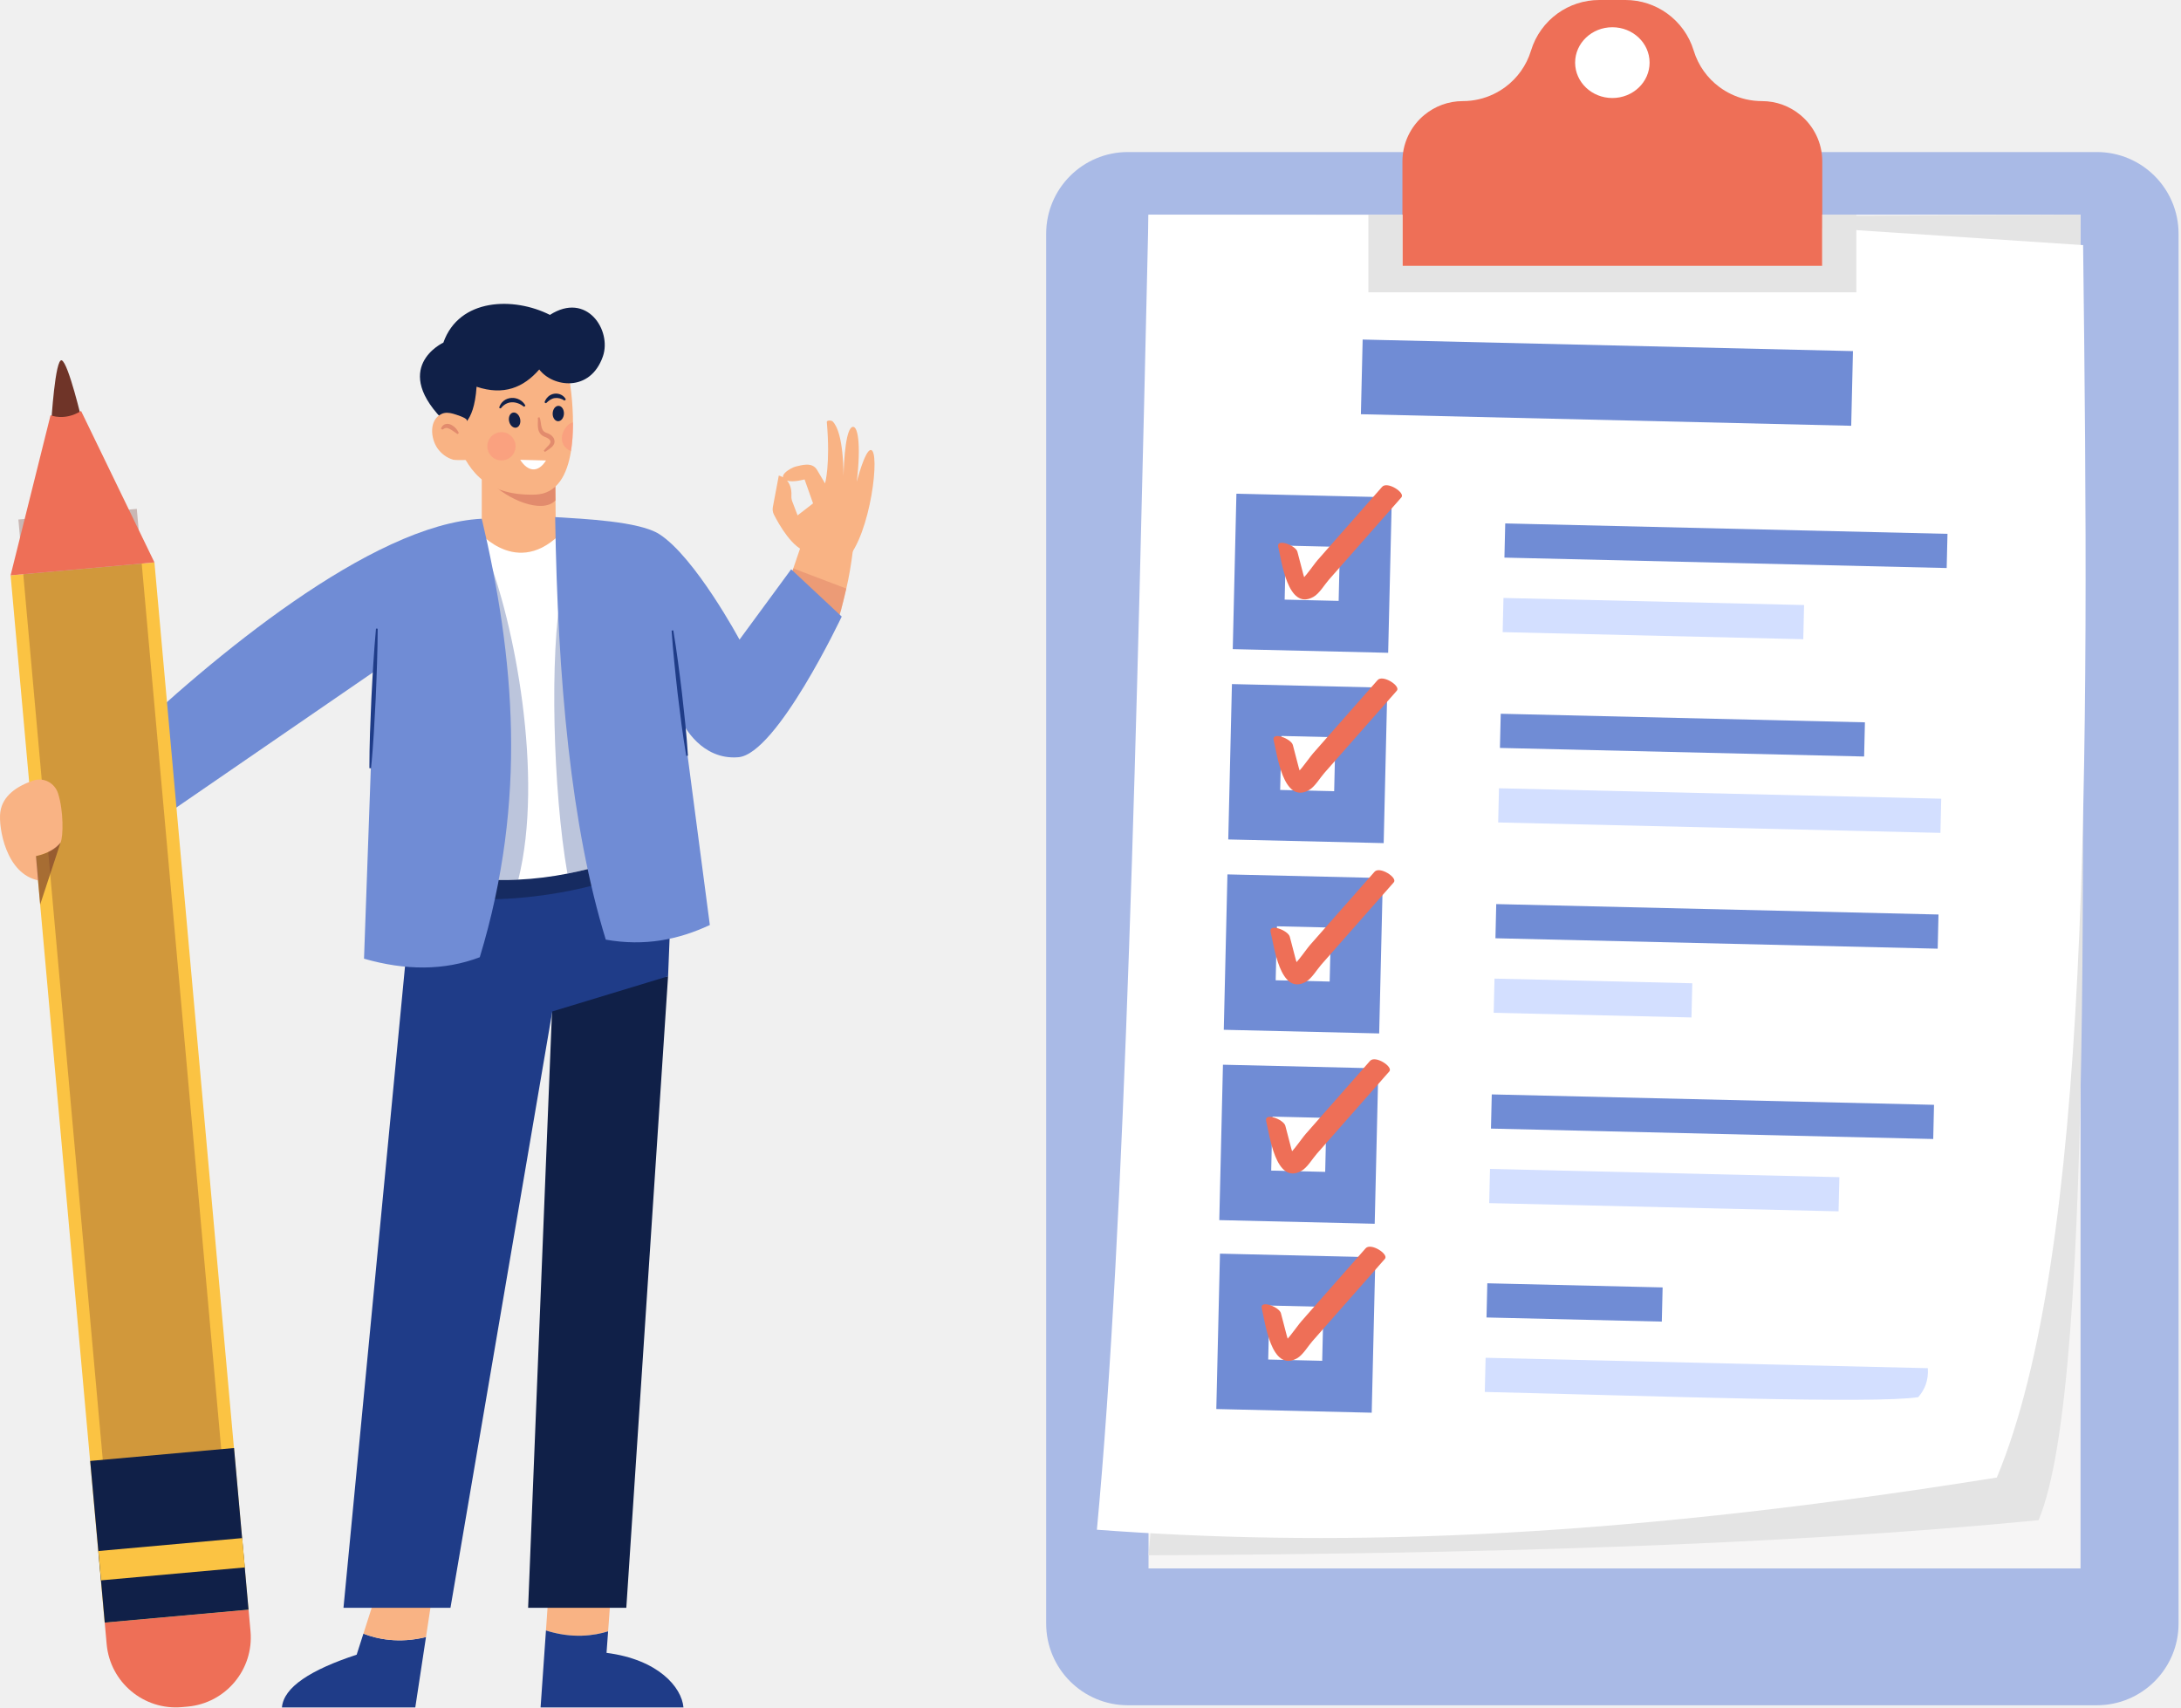
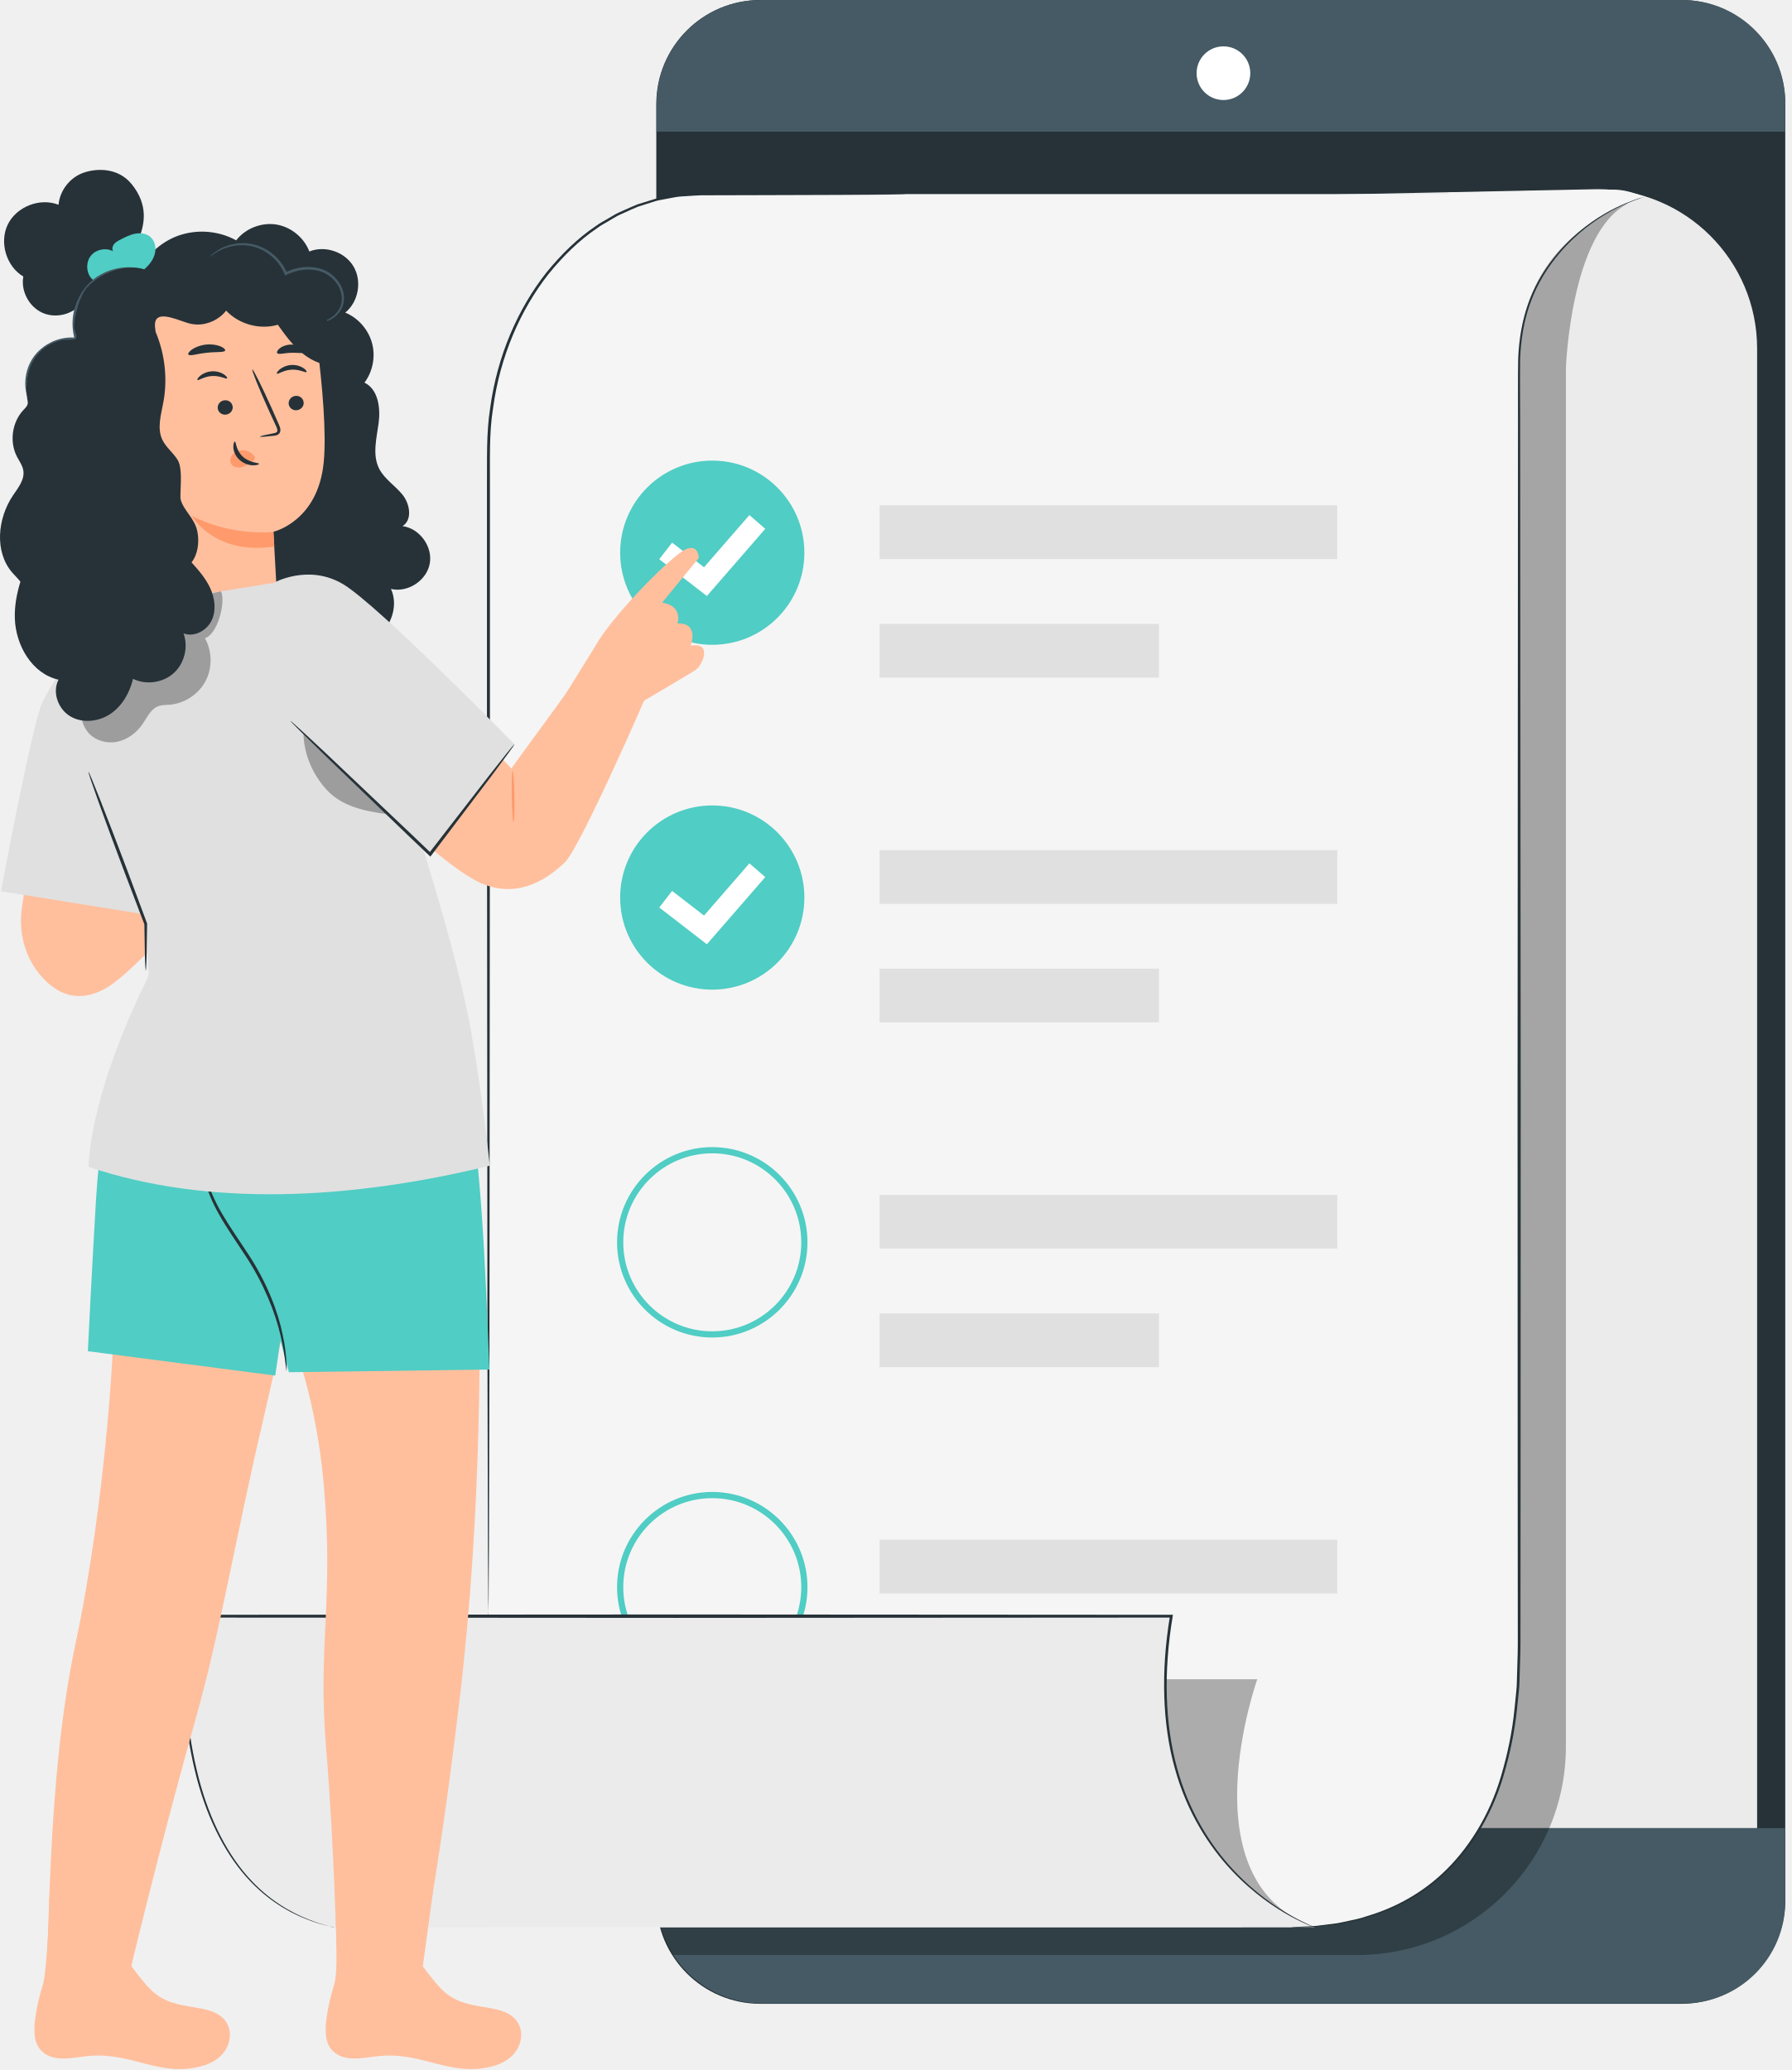
- <svg xmlns="http://www.w3.org/2000/svg" width="258" height="202" viewBox="0 0 258 202" fill="none">
-   <path d="M248.048 17.988H133.418C128.082 17.988 123.756 22.314 123.756 27.651V192.079C123.756 197.415 128.082 201.741 133.418 201.741H248.048C253.385 201.741 257.711 197.415 257.711 192.079V27.651C257.711 22.314 253.385 17.988 248.048 17.988Z" fill="#A9BAE6" />
-   <path d="M246.117 25.394H135.863V185.552H246.117V25.394Z" fill="#F6F5F5" />
-   <path d="M246.116 25.395C246.15 87.849 248.166 163.17 241.151 179.846C210.251 182.857 174.072 183.823 135.86 184.003L150.385 25.878L246.116 25.395Z" fill="#E4E4E4" />
-   <path d="M236.213 174.799C188.052 182.507 155.863 182.913 129.756 180.975C133.139 144.961 134.495 85.133 135.86 25.402L193.896 25.53L246.42 28.998C247.186 90.994 247.269 148.26 236.213 174.799Z" fill="white" />
-   <path d="M219.195 41.538L161.195 40.171L160.986 49.005L218.987 50.372L219.195 41.538Z" fill="#708CD5" />
-   <path d="M230.377 63.157L178.06 61.924L177.965 65.968L230.281 67.201L230.377 63.157Z" fill="#708CD5" />
-   <path d="M213.412 71.579L177.852 70.741L177.757 74.785L213.317 75.623L213.412 71.579Z" fill="#D3DFFF" />
-   <path d="M161.575 61.773L149.189 61.481L148.898 73.867L161.283 74.159L161.575 61.773Z" fill="white" stroke="#708CD5" stroke-width="6" stroke-miterlimit="10" />
-   <path d="M151.21 64.734C151.593 66.198 152.299 72.329 155.369 70.616C156.078 70.221 156.677 69.175 157.207 68.573L160.063 65.329L165.777 58.843C166.264 58.289 164.11 56.9 163.498 57.595C161.805 59.517 160.112 61.44 158.42 63.361C157.573 64.322 156.727 65.283 155.88 66.243C155.293 66.91 153.934 69.061 153.063 69.252C153.538 69.405 154.011 69.557 154.485 69.711C154.821 69.985 154.198 68.038 154.184 67.984C153.947 67.079 153.712 66.176 153.475 65.271C153.28 64.523 150.922 63.625 151.212 64.733L151.21 64.734Z" fill="#EE6F57" />
-   <path d="M220.61 85.456L177.528 84.441L177.433 88.484L220.515 89.499L220.61 85.456Z" fill="#708CD5" />
-   <path d="M229.637 94.49L177.321 93.257L177.226 97.301L229.542 98.534L229.637 94.49Z" fill="#D3DFFF" />
-   <path d="M161.044 84.291L148.659 83.999L148.367 96.384L160.753 96.676L161.044 84.291Z" fill="white" stroke="#708CD5" stroke-width="6" stroke-miterlimit="10" />
-   <path d="M150.672 87.6C151.054 89.064 151.76 95.196 154.831 93.482C155.54 93.087 156.139 92.042 156.668 91.44C157.62 90.358 158.573 89.278 159.525 88.196L165.239 81.71C165.726 81.156 163.572 79.766 162.96 80.461C161.267 82.383 159.574 84.306 157.881 86.227C157.035 87.188 156.189 88.149 155.342 89.11C154.754 89.777 153.396 91.927 152.525 92.118C152.999 92.272 153.473 92.424 153.947 92.577C154.283 92.852 153.66 90.904 153.645 90.851C153.409 89.946 153.174 89.042 152.937 88.137C152.742 87.39 150.384 86.491 150.673 87.599L150.672 87.6Z" fill="#EE6F57" />
-   <path d="M229.313 108.191L176.997 106.958L176.902 111.001L229.218 112.234L229.313 108.191Z" fill="#708CD5" />
-   <path d="M200.188 116.326L176.791 115.775L176.695 119.818L200.092 120.37L200.188 116.326Z" fill="#D3DFFF" />
-   <path d="M160.513 106.807L148.127 106.515L147.836 118.9L160.221 119.192L160.513 106.807Z" fill="white" stroke="#708CD5" stroke-width="6" stroke-miterlimit="10" />
-   <path d="M150.309 110.277C150.692 111.741 151.398 117.872 154.468 116.159C155.177 115.763 155.776 114.718 156.306 114.116C157.257 113.035 158.21 111.954 159.162 110.872C161.067 108.71 162.971 106.548 164.876 104.386C165.363 103.832 163.209 102.442 162.597 103.138C160.904 105.06 159.211 106.982 157.519 108.904C156.672 109.865 155.826 110.826 154.979 111.786C154.392 112.453 153.033 114.604 152.162 114.795C152.637 114.948 153.11 115.1 153.584 115.254C153.92 115.528 153.297 113.581 153.283 113.527C153.046 112.622 152.811 111.719 152.574 110.814C152.379 110.066 150.021 109.168 150.311 110.276L150.309 110.277Z" fill="#EE6F57" />
-   <path d="M228.784 130.707L176.468 129.474L176.373 133.518L228.689 134.751L228.784 130.707Z" fill="#708CD5" />
-   <path d="M217.588 139.265L176.259 138.291L176.164 142.334L217.492 143.308L217.588 139.265Z" fill="#D3DFFF" />
-   <path d="M159.982 129.323L147.597 129.031L147.305 141.417L159.691 141.708L159.982 129.323Z" fill="white" stroke="#708CD5" stroke-width="6" stroke-miterlimit="10" />
-   <path d="M149.783 132.647C150.165 134.111 150.871 140.242 153.942 138.528C154.651 138.133 155.25 137.088 155.779 136.486L158.635 133.242C160.54 131.08 162.445 128.918 164.349 126.756C164.837 126.202 162.683 124.812 162.07 125.508C160.378 127.429 158.685 129.352 156.992 131.274C156.146 132.235 155.299 133.195 154.453 134.156C153.865 134.823 152.507 136.974 151.636 137.165C152.11 137.318 152.583 137.47 153.058 137.624C153.393 137.898 152.771 135.95 152.756 135.897C152.52 134.992 152.284 134.089 152.048 133.184C151.853 132.436 149.494 131.538 149.784 132.645L149.783 132.647Z" fill="#EE6F57" />
-   <path d="M196.679 152.309L175.941 151.82L175.846 155.864L196.583 156.353L196.679 152.309Z" fill="#708CD5" />
-   <path d="M228.055 161.863L175.738 160.632L175.643 164.675C195.884 165.15 221.656 166.099 226.915 165.291C227.713 164.384 228.143 163.27 228.055 161.863Z" fill="#D3DFFF" />
-   <path d="M159.629 151.674L147.244 151.383L146.952 163.768L159.337 164.06L159.629 151.674Z" fill="white" stroke="#708CD5" stroke-width="6" stroke-miterlimit="10" />
-   <path d="M149.262 154.82C149.644 156.284 150.35 162.415 153.421 160.702C154.129 160.307 154.728 159.261 155.258 158.659L158.114 155.416C160.019 153.254 161.923 151.091 163.828 148.929C164.316 148.376 162.161 146.986 161.548 147.681C159.855 149.603 158.162 151.526 156.469 153.447C155.623 154.408 154.777 155.369 153.93 156.331C153.343 156.998 151.984 159.148 151.113 159.339C151.587 159.493 152.061 159.645 152.535 159.798C152.871 160.073 152.248 158.125 152.234 158.072C151.997 157.167 151.762 156.263 151.525 155.358C151.33 154.611 148.972 153.712 149.262 154.82Z" fill="#EE6F57" />
-   <path d="M215.565 19.101V31.463H165.9V19.101C165.9 17.13 166.701 15.347 167.991 14.052C168.152 13.89 168.319 13.74 168.495 13.599C169.728 12.575 171.314 11.961 173.041 11.961C174.336 11.961 175.578 11.665 176.691 11.129C177.175 10.895 177.633 10.619 178.064 10.302C179.484 9.252 180.571 7.759 181.112 5.981C181.663 4.166 182.791 2.647 184.253 1.591C185.657 0.582 187.368 0 189.183 0H192.282C194.097 0 195.808 0.582 197.212 1.591C198.674 2.647 199.802 4.166 200.353 5.981C200.894 7.759 201.981 9.252 203.401 10.302C203.833 10.619 204.29 10.895 204.774 11.129C205.887 11.665 207.13 11.961 208.425 11.961C210.151 11.961 211.737 12.575 212.97 13.599C214.556 14.905 215.565 16.886 215.565 19.101Z" fill="#EE6F57" />
-   <path d="M219.595 25.394V34.583H161.87V25.394H165.9V31.463H215.565V25.394H219.595Z" fill="#E4E4E4" />
-   <path d="M190.733 11.596C193.165 11.596 195.137 9.721 195.137 7.409C195.137 5.097 193.165 3.223 190.733 3.223C188.3 3.223 186.328 5.097 186.328 7.409C186.328 9.721 188.3 11.596 190.733 11.596Z" fill="white" />
-   <path d="M95.531 65.283C93.769 64.95 92.123 62.006 91.551 60.878C91.411 60.601 91.366 60.288 91.425 59.982L92.126 56.266C92.126 56.266 93.743 56.542 93.618 58.695C93.605 58.919 93.651 59.142 93.731 59.35L94.35 60.97L96.181 59.553L95.177 56.719C95.177 56.719 93.834 57.088 93.14 56.867C91.715 56.412 93.583 55.302 94.173 55.183C94.764 55.065 96.064 54.593 96.654 55.597C97.244 56.6 97.599 57.191 97.599 57.191C97.599 57.191 98.249 54.947 97.806 49.927C97.786 49.701 98.352 49.706 98.51 49.867C98.986 50.351 99.744 51.825 99.785 56.305C99.785 56.305 99.864 51.084 100.76 50.547C101.498 50.104 101.871 52.66 101.351 56.993C101.351 56.993 102.315 53.241 103.005 53.234C104.169 53.223 103.021 63.256 100.095 66.246L95.535 65.283H95.531Z" fill="#F9B384" />
-   <path d="M101.054 63.747C101.002 64.246 100.944 64.73 100.882 65.198V65.203C100.674 66.867 100.414 68.355 100.112 69.629C100.097 69.691 100.086 69.749 100.071 69.806C99.181 73.451 99.02 75.235 95.983 74.757L92.858 71.199L92.826 71.163L92.598 70.903L93.232 69.031L93.315 68.786L93.783 67.424L93.841 67.247L94.641 64.902L94.964 63.95L101.054 63.747Z" fill="#F9B384" />
-   <path d="M42.988 193.272L42.192 195.758C36.737 197.55 33.556 199.604 33.351 201.999H49.126L50.391 193.674C47.196 194.454 44.635 193.911 42.988 193.272Z" fill="#1F3C88" />
-   <path d="M44.967 187.092L42.989 193.272C44.636 193.911 47.198 194.454 50.392 193.674L51.207 188.305L44.967 187.092Z" fill="#F9B384" />
-   <path d="M71.936 192.997L72.399 186.702L64.988 187.092L64.584 192.895C67.721 193.895 70.315 193.504 71.936 192.997Z" fill="#F9B384" />
-   <path d="M80.85 202C80.646 199.605 77.859 196.322 71.749 195.542L71.936 192.997C70.314 193.504 67.721 193.895 64.584 192.895L63.948 202H80.85Z" fill="#1F3C88" />
-   <path d="M65.93 66.899L56.99 66.961V53.44H65.659L65.664 54.267L65.706 58.552L65.768 65.432L65.93 66.899Z" fill="#F9B384" />
-   <path d="M65.706 59.202C64.099 60.892 59.907 58.983 58.139 57.122L65.664 54.917L65.706 59.202Z" fill="#E28B6D" />
-   <path d="M67.781 50.32C67.776 51.318 67.713 52.363 67.547 53.362C67.11 56.087 65.956 58.443 63.293 58.516C57.001 58.697 55.206 55.099 54.021 52.155C52.835 49.207 54.759 42.118 54.759 42.118L62.903 41.312L67.375 44.979C67.375 44.979 67.807 47.47 67.781 50.32Z" fill="#F9B384" />
-   <path d="M54.274 50.469C54.274 50.469 56.07 50.386 56.376 45.752C59.586 46.826 61.932 45.847 63.791 43.71C65.377 45.804 69.816 46.461 71.316 42.172C72.399 39.074 69.409 34.458 65.053 37.253C60.785 35.096 54.31 35.245 52.447 40.535C52.447 40.535 45.97 43.521 52.828 50.096C52.966 50.227 54.274 50.47 54.274 50.47V50.469Z" fill="#102048" />
-   <path d="M79.03 115.494L74.089 190.212H62.474L65.378 117.708L67.154 116.885L79.03 115.494Z" fill="#102048" />
-   <path d="M48.78 105.272L40.632 190.212H53.287L65.334 119.659L79.03 115.498L79.635 100.417L49.127 99.724L48.78 105.272Z" fill="#1F3C88" />
-   <path opacity="0.6" d="M50.596 105.456C57.508 107.937 73.725 105.101 77.092 101.645L74.7 96.86L48.027 100.404L50.597 105.455L50.596 105.456Z" fill="#102048" />
-   <path d="M76.471 100.494C76.247 100.587 76.019 100.686 75.784 100.774C73.2 101.825 70.256 102.745 67.121 103.354C65.248 103.723 63.298 103.973 61.312 104.066C58.316 104.217 55.237 104.02 52.19 103.328L56.064 67.206L56.538 62.801C56.538 62.801 61.608 69.041 67.199 62.151L76.471 100.494Z" fill="white" />
-   <path opacity="0.3" d="M61.312 104.066C58.316 104.217 55.237 104.019 52.19 103.328L56.064 67.205L57.448 65.206C60.864 73.516 64.364 91.918 61.312 104.066Z" fill="#1F3C88" />
-   <path d="M56.993 61.37C60.845 77.726 62.43 94.556 56.755 113.245C52.546 114.846 47.963 114.827 43.061 113.418L44.274 79.442L15.714 99.074L13.981 88.37C24.959 77.873 43.941 62.014 56.993 61.37Z" fill="#708CD5" />
-   <path opacity="0.3" d="M75.784 100.774C73.2 101.825 70.256 102.745 67.121 103.354C65.399 93.483 65.02 77.268 66.418 69.951L75.784 100.774Z" fill="#1F3C88" />
-   <path opacity="0.6" d="M100.112 69.629C100.097 69.691 100.086 69.749 100.071 69.806C99.181 73.451 99.02 75.235 95.983 74.757L92.858 71.199L92.826 71.163L93.232 69.031L93.315 68.786L93.783 67.424L93.841 67.247L100.112 69.629Z" fill="#E28B6D" />
-   <path d="M99.571 72.942C99.571 72.942 91.901 89.193 87.35 89.583C82.939 89.961 80.85 85.683 80.85 85.683L83.97 109.433C80.304 111.149 76.305 111.987 71.661 111.165C67.537 97.774 65.978 80.459 65.671 61.175C69.01 61.383 75.622 61.668 77.99 63.191C82.237 65.921 87.48 75.672 87.48 75.672L93.591 67.351L99.571 72.942Z" fill="#708CD5" />
-   <path d="M6.059 50.043C6.059 50.043 6.524 42.268 7.315 42.635C8.107 43.001 9.693 49.762 9.693 49.762L7.997 52.5L6.059 50.043Z" fill="#6F3428" />
-   <path d="M29.404 190.429L29.634 192.988C30.04 197.504 26.708 201.496 22.19 201.901L21.532 201.96C17.015 202.365 13.024 199.033 12.618 194.515L12.388 191.957L29.403 190.428L29.404 190.429Z" fill="#EE6F57" />
-   <path d="M18.269 66.537L1.254 68.065L12.376 191.961L29.392 190.434L18.269 66.537Z" fill="#FBC343" />
-   <path opacity="0.3" d="M12.557 64.544L6.514 65.087L16.263 173.687L22.307 173.144L12.557 64.544Z" stroke="#6F3428" stroke-width="8" stroke-miterlimit="10" />
-   <path d="M29.402 190.43L12.391 191.959L11.944 186.967L11.632 183.498L10.67 172.837L27.686 171.308L28.642 181.969L28.954 185.438L29.402 190.43Z" fill="#102048" />
-   <path d="M28.654 181.964L11.643 183.494L11.955 186.963L28.966 185.433L28.654 181.964Z" fill="#FBC343" />
-   <path d="M1.255 68.062L5.981 49.121C5.981 49.121 7.613 49.845 9.592 48.623L18.271 66.535L1.255 68.064V68.062Z" fill="#EE6F57" />
-   <path d="M55.215 49.685C55.139 49.406 53.87 49.022 53.59 48.944C53.157 48.824 52.685 48.766 52.264 48.957C50.729 49.651 50.934 51.85 51.73 53.006C52.181 53.661 52.84 54.164 53.607 54.384C53.885 54.463 56.527 54.495 56.411 54.07C56.411 54.069 55.218 49.696 55.215 49.685Z" fill="#F9B384" />
-   <path d="M6.873 93.873C6.474 92.62 5.161 91.918 3.918 92.347C1.982 93.015 0.296 94.149 0.036 96.078C-0.202 97.835 0.677 103.446 4.601 104.166L4.281 101.284C4.281 101.284 6.683 100.724 7.163 99.682C7.5 98.953 7.522 95.909 6.873 93.875V93.873Z" fill="#F9B384" />
-   <path d="M79.65 74.577C79.856 75.804 80.032 77.037 80.2 78.268C80.374 79.499 80.513 80.736 80.67 81.97L81.073 85.679C81.19 86.916 81.306 88.156 81.382 89.398L81.18 89.422C80.967 88.195 80.794 86.963 80.622 85.731L80.158 82.029C80.027 80.793 79.877 79.558 79.763 78.32C79.642 77.082 79.529 75.843 79.447 74.6L79.648 74.577H79.65Z" fill="#1F3C88" />
-   <path d="M44.678 74.377C44.675 75.756 44.642 77.133 44.601 78.51C44.566 79.887 44.496 81.264 44.444 82.639L44.219 86.766C44.127 88.14 44.032 89.515 43.899 90.887L43.696 90.878C43.693 89.499 43.728 88.122 43.767 86.744L43.932 82.614C44.011 81.239 44.069 79.863 44.164 78.488C44.254 77.114 44.35 75.738 44.478 74.365L44.681 74.374L44.678 74.377Z" fill="#1F3C88" />
-   <path d="M61.526 49.556C61.637 50.047 61.434 50.509 61.075 50.59C60.716 50.671 60.335 50.338 60.226 49.848C60.115 49.358 60.318 48.895 60.677 48.814C61.036 48.733 61.417 49.066 61.526 49.556Z" fill="#102048" />
-   <path d="M66.71 48.95C66.689 49.452 66.373 49.848 66.005 49.832C65.637 49.816 65.356 49.397 65.378 48.895C65.399 48.393 65.715 47.998 66.083 48.013C66.451 48.029 66.732 48.449 66.71 48.95Z" fill="#102048" />
-   <path d="M63.82 49.361C63.998 49.792 63.969 50.255 64.085 50.607C64.143 50.785 64.224 50.942 64.337 51.038C64.441 51.133 64.61 51.196 64.825 51.279C65.046 51.365 65.281 51.517 65.441 51.743C65.611 51.963 65.658 52.345 65.503 52.595C65.365 52.844 65.166 52.982 64.995 53.108C64.817 53.228 64.645 53.357 64.459 53.468L64.325 53.315C64.462 53.146 64.611 52.994 64.756 52.834C64.904 52.682 65.039 52.534 65.091 52.396C65.202 52.155 64.965 51.893 64.624 51.756C64.449 51.676 64.195 51.605 63.99 51.396C63.792 51.194 63.695 50.944 63.656 50.708C63.57 50.226 63.667 49.814 63.622 49.413L63.818 49.36L63.82 49.361Z" fill="#E28B6D" />
-   <path d="M59.046 48.239C59.122 47.931 59.311 47.639 59.576 47.428C59.837 47.211 60.179 47.093 60.519 47.076C61.201 47.034 61.877 47.423 62.158 47.998L61.999 48.124C61.548 47.769 61.05 47.575 60.545 47.593C60.036 47.606 59.575 47.868 59.23 48.327L59.046 48.241V48.239Z" fill="#102048" />
-   <path d="M64.412 47.602C64.489 47.362 64.624 47.133 64.821 46.946C65.013 46.753 65.281 46.626 65.559 46.58C66.118 46.488 66.718 46.773 66.939 47.268L66.776 47.39C66.411 47.145 66.012 47.041 65.636 47.093C65.447 47.117 65.269 47.189 65.092 47.292C64.919 47.4 64.761 47.548 64.588 47.706L64.412 47.604V47.602Z" fill="#102048" />
-   <path d="M61.537 54.398C62.444 55.819 63.654 55.974 64.589 54.477L61.537 54.398Z" fill="white" />
-   <path opacity="0.4" d="M67.804 49.972C67.799 50.971 67.712 52.363 67.546 53.362C66.916 53.159 66.459 52.571 66.459 51.869C66.459 51.084 67.061 50.092 67.804 49.972Z" fill="#FC8879" />
-   <path opacity="0.4" d="M59.32 54.476C60.246 54.476 60.997 53.725 60.997 52.799C60.997 51.873 60.246 51.122 59.32 51.122C58.394 51.122 57.643 51.873 57.643 52.799C57.643 53.725 58.394 54.476 59.32 54.476Z" fill="#FC8879" />
-   <path d="M54.117 51.356C53.785 51.131 53.481 50.884 53.179 50.738C53.03 50.664 52.889 50.62 52.766 50.63C52.64 50.639 52.496 50.714 52.333 50.829L52.163 50.719C52.233 50.511 52.383 50.278 52.657 50.187C52.928 50.092 53.205 50.169 53.41 50.274C53.824 50.5 54.108 50.833 54.279 51.232L54.118 51.356H54.117Z" fill="#E28B6D" />
-   <path opacity="0.6" d="M7.163 99.681L4.749 107.015L4.251 101.284C5.751 100.958 6.57 100.357 7.163 99.681Z" fill="#6F3428" />
+ <svg xmlns="http://www.w3.org/2000/svg" width="289" height="334" viewBox="0 0 289 334" fill="none">
+   <path d="M271.233 0H122.673C113.4 0 105.883 7.517 105.883 16.79V306.53C105.883 315.803 113.4 323.32 122.673 323.32H271.233C280.506 323.32 288.023 315.803 288.023 306.53V16.79C288.023 7.517 280.506 0 271.233 0Z" fill="#263238" />
+   <path d="M105.923 294.97H288.023V306.8C288.023 315.88 280.653 323.26 271.563 323.26H122.963C113.553 323.26 105.923 315.62 105.923 306.22V294.98V294.97Z" fill="#455A64" />
+   <path d="M122.723 0H271.393C280.573 0 288.033 7.46 288.033 16.64V21.24H105.923V16.81C105.923 7.54 113.453 0.01 122.723 0.01V0Z" fill="#455A64" />
+   <path d="M197.383 16.14C199.775 16.14 201.713 14.201 201.713 11.81C201.713 9.419 199.775 7.48 197.383 7.48C194.992 7.48 193.053 9.419 193.053 11.81C193.053 14.201 194.992 16.14 197.383 16.14Z" fill="white" />
+   <path d="M257.753 30.52C271.963 30.52 283.483 42.04 283.483 56.25V294.96H112.963V33.49L257.763 30.52H257.753Z" fill="#EBEBEB" />
+   <g opacity="0.3">
+     <path d="M108.643 315.44H218.983C237.563 315.44 252.633 300.37 252.633 281.79V59.42C252.633 59.42 253.363 37.49 262.623 32.86L206.323 42.12L210.953 287.04L105.913 306.22C105.913 306.22 106.043 312.32 108.633 315.45L108.643 315.44Z" fill="black" />
+   </g>
+   <path d="M78.833 72.78V310.96H208.403C228.673 310.96 245.113 299.09 245.113 266.34V31.32H112.943C94.103 31.32 78.833 49.88 78.833 72.78Z" fill="#F5F5F5" />
+   <path d="M78.833 260.76C78.833 260.76 78.813 260.51 78.803 260.04C78.803 259.54 78.793 258.84 78.773 257.91C78.763 256.02 78.743 253.27 78.723 249.73C78.703 242.61 78.673 232.34 78.643 219.65C78.623 194.24 78.593 159.15 78.563 120.41C78.563 110.72 78.563 101.26 78.563 92.12C78.563 87.55 78.563 83.06 78.563 78.67C78.603 74.29 78.423 69.94 79.093 65.76C80.233 57.4 83.553 49.79 88.203 43.91C90.583 41.01 93.193 38.44 96.093 36.5C96.783 35.96 97.573 35.6 98.293 35.15C98.663 34.93 99.033 34.72 99.393 34.51C99.763 34.31 100.163 34.16 100.533 33.98C101.303 33.65 102.053 33.29 102.803 32.99C103.583 32.75 104.353 32.51 105.123 32.27C105.873 32 106.663 31.88 107.423 31.74C108.193 31.62 108.943 31.42 109.703 31.36C111.223 31.29 112.703 31.13 114.133 31.17C116.993 31.17 119.693 31.18 122.213 31.19C127.253 31.21 131.593 31.22 135.153 31.23C138.693 31.25 141.443 31.27 143.333 31.28C144.253 31.29 144.963 31.3 145.463 31.31C145.943 31.31 146.183 31.34 146.183 31.34C146.183 31.34 145.933 31.36 145.463 31.37C144.963 31.37 144.263 31.38 143.333 31.4C141.443 31.41 138.693 31.43 135.153 31.45C131.593 31.46 127.253 31.48 122.213 31.49C119.693 31.49 116.993 31.5 114.133 31.51C112.693 31.47 111.243 31.64 109.743 31.71C108.993 31.77 108.253 31.97 107.493 32.09C106.733 32.23 105.963 32.35 105.223 32.62C104.473 32.86 103.713 33.1 102.943 33.34C102.193 33.64 101.453 34 100.703 34.33C100.333 34.51 99.943 34.65 99.573 34.85C99.213 35.06 98.853 35.27 98.483 35.49C97.773 35.94 96.993 36.3 96.313 36.83C93.453 38.76 90.873 41.3 88.533 44.17C83.943 50 80.673 57.54 79.553 65.82C78.883 69.95 79.073 74.26 79.043 78.66C79.043 83.06 79.043 87.54 79.043 92.11C79.043 101.25 79.043 110.71 79.043 120.4C79.013 159.15 78.983 194.23 78.963 219.64C78.933 232.33 78.903 242.6 78.883 249.72C78.863 253.26 78.843 256.01 78.833 257.9C78.823 258.82 78.813 259.53 78.803 260.03C78.803 260.51 78.773 260.75 78.773 260.75L78.833 260.76Z" fill="#263238" />
+   <path d="M114.913 104.04C123.12 104.04 129.773 97.387 129.773 89.18C129.773 80.973 123.12 74.32 114.913 74.32C106.706 74.32 100.053 80.973 100.053 89.18C100.053 97.387 106.706 104.04 114.913 104.04Z" fill="#50CDC4" />
+   <path d="M114.043 96.17L106.363 90.23L108.433 87.55L113.583 91.53L120.903 83.11L123.463 85.33L114.043 96.17Z" fill="white" />
+   <path d="M265.293 31.72C254.803 35.33 245.053 43.37 245.083 58.34V83.42H233.673V31.08L260.003 30.59C261.993 30.59 263.063 30.95 265.293 31.73V31.72Z" fill="#F5F5F5" />
+   <path d="M215.743 81.53H141.903V90.2H215.743V81.53Z" fill="#E0E0E0" />
+   <path d="M186.973 100.66H141.903V109.33H186.973V100.66Z" fill="#E0E0E0" />
+   <path d="M114.913 159.68C123.12 159.68 129.773 153.027 129.773 144.82C129.773 136.613 123.12 129.96 114.913 129.96C106.706 129.96 100.053 136.613 100.053 144.82C100.053 153.027 106.706 159.68 114.913 159.68Z" fill="#50CDC4" />
+   <path d="M215.743 137.17H141.903V145.84H215.743V137.17Z" fill="#E0E0E0" />
+   <path d="M186.973 156.29H141.903V164.96H186.973V156.29Z" fill="#E0E0E0" />
+   <path d="M114.913 215.81C106.443 215.81 99.553 208.92 99.553 200.45C99.553 191.98 106.443 185.09 114.913 185.09C123.383 185.09 130.273 191.98 130.273 200.45C130.273 208.92 123.383 215.81 114.913 215.81ZM114.913 186.09C106.993 186.09 100.553 192.53 100.553 200.45C100.553 208.37 106.993 214.81 114.913 214.81C122.833 214.81 129.273 208.37 129.273 200.45C129.273 192.53 122.833 186.09 114.913 186.09Z" fill="#50CDC4" />
+   <path d="M215.743 192.8H141.903V201.47H215.743V192.8Z" fill="#E0E0E0" />
+   <path d="M186.973 211.93H141.903V220.6H186.973V211.93Z" fill="#E0E0E0" />
+   <path d="M114.913 271.45C106.443 271.45 99.553 264.56 99.553 256.09C99.553 247.62 106.443 240.73 114.913 240.73C123.383 240.73 130.273 247.62 130.273 256.09C130.273 264.56 123.383 271.45 114.913 271.45ZM114.913 241.73C106.993 241.73 100.553 248.17 100.553 256.09C100.553 264.01 106.993 270.45 114.913 270.45C122.833 270.45 129.273 264.01 129.273 256.09C129.273 248.17 122.833 241.73 114.913 241.73Z" fill="#50CDC4" />
+   <path d="M215.743 248.44H141.903V257.11H215.743V248.44Z" fill="#E0E0E0" />
+   <path d="M186.973 267.57H141.903V276.24H186.973V267.57Z" fill="#E0E0E0" />
+   <g opacity="0.3">
+     <path d="M202.843 270.95H188.013L180.283 286.42C180.283 286.76 200.453 310.97 200.453 310.97H212.163C191.133 303.76 202.843 270.95 202.843 270.95Z" fill="black" />
+   </g>
+   <path d="M29.833 260.76C29.833 261.93 25.513 304.74 53.803 310.97H212.163C212.163 310.97 182.303 300.85 188.983 260.76H29.833Z" fill="#EBEBEB" />
+   <path d="M114.043 152.36L106.363 146.43L108.433 143.75L113.583 147.73L120.903 139.3L123.463 141.52L114.043 152.36Z" fill="white" />
+   <path d="M208.393 310.97C208.393 310.97 208.663 310.94 209.193 310.91C209.733 310.88 210.513 310.85 211.533 310.8C212.563 310.77 213.823 310.54 215.313 310.38C216.063 310.3 216.843 310.07 217.693 309.91C218.543 309.73 219.443 309.56 220.363 309.23C224.093 308.14 228.573 306.13 232.643 302.35C236.693 298.6 240.263 293.14 242.213 286.43C243.193 283.08 243.973 279.5 244.343 275.71C244.443 274.76 244.533 273.8 244.633 272.84C244.743 271.87 244.713 270.89 244.763 269.9C244.833 267.92 244.893 265.9 244.873 263.84C244.873 255.61 244.853 246.81 244.853 237.55C244.853 219.03 244.843 198.68 244.833 177.32C244.863 134.58 244.883 95.89 244.903 67.88C244.913 64.38 244.873 61.05 244.933 57.89C245.053 54.73 245.583 51.75 246.513 49.11C247.433 46.46 248.743 44.18 250.173 42.27C251.603 40.35 253.143 38.78 254.633 37.5C257.633 34.95 260.413 33.58 262.303 32.79C264.213 32.01 265.273 31.75 265.273 31.75C265.273 31.75 265.023 31.85 264.523 32.03C264.023 32.21 263.283 32.47 262.343 32.89C260.463 33.71 257.723 35.1 254.763 37.66C253.293 38.94 251.773 40.51 250.373 42.42C248.963 44.33 247.683 46.59 246.783 49.21C245.873 51.82 245.363 54.77 245.253 57.91C245.203 61.05 245.253 64.39 245.253 67.89C245.273 95.91 245.303 134.59 245.343 177.33C245.343 198.69 245.333 219.05 245.323 237.56C245.323 246.82 245.303 255.61 245.303 263.85C245.323 265.91 245.253 267.93 245.183 269.92C245.133 270.91 245.163 271.9 245.043 272.87C244.943 273.84 244.843 274.8 244.743 275.76C244.353 279.57 243.553 283.18 242.563 286.55C240.573 293.3 236.953 298.82 232.833 302.58C228.703 306.38 224.163 308.37 220.413 309.44C219.483 309.76 218.573 309.94 217.723 310.11C216.863 310.27 216.083 310.49 215.323 310.56C213.823 310.71 212.553 310.92 211.523 310.94C210.503 310.97 209.723 310.99 209.173 311C208.643 311.01 208.373 311 208.373 311L208.393 310.97Z" fill="#263238" />
+   <path d="M53.803 310.97C53.803 310.97 53.433 310.89 52.733 310.71C52.373 310.62 51.933 310.51 51.423 310.37C50.903 310.22 50.323 309.98 49.663 309.75C47.043 308.75 43.203 306.79 39.673 302.77C36.143 298.78 33.123 292.85 31.423 285.62C29.683 278.4 29.023 269.91 29.633 260.76V260.55H29.843C52.323 260.54 79.643 260.52 109.083 260.5C138.843 260.52 166.423 260.53 188.983 260.55H189.233L189.193 260.8C187.693 269.74 187.943 278.19 189.893 285.24C191.803 292.32 195.363 297.81 198.893 301.62C202.453 305.46 205.923 307.73 208.333 309.11C209.543 309.79 210.513 310.25 211.163 310.55C211.823 310.84 212.163 310.98 212.163 310.98C212.163 310.98 211.803 310.88 211.133 310.61C210.463 310.34 209.493 309.89 208.263 309.23C205.823 307.89 202.313 305.63 198.703 301.8C195.123 297.99 191.503 292.48 189.543 285.35C187.543 278.25 187.263 269.73 188.753 260.75L188.963 261C166.393 261.01 138.813 261.03 109.063 261.05C79.623 261.03 52.303 261.02 29.823 261L30.033 260.79C29.403 269.95 30.033 278.37 31.733 285.57C33.403 292.77 36.363 298.67 39.833 302.64C43.303 306.65 47.093 308.63 49.683 309.67C50.343 309.91 50.913 310.16 51.433 310.32C51.943 310.46 52.383 310.59 52.733 310.69C53.433 310.89 53.793 311.01 53.793 311.01L53.803 310.97Z" fill="#263238" />
+   <path d="M70.333 151.6C70.333 151.6 76.973 179.95 77.253 197.59C77.533 215.22 77.813 243.27 74.153 274.2C70.483 305.13 67.353 318.76 67.353 318.76L54.353 316.74C54.353 316.74 53.953 298.05 52.643 282.48C51.183 265.19 53.903 258.73 52.243 239.65C50.573 220.57 44.143 208.4 41.373 202.61C41.373 202.61 33.683 193.47 33.123 180.93C32.563 168.39 35.583 151.6 35.583 151.6H70.353H70.333Z" fill="#FFBF9D" />
+   <path d="M50.893 190.07C50.583 191.02 46.223 213.12 42.193 230.26C38.163 247.4 35.493 263.4 31.703 276.85C26.133 296.59 21.323 316.62 21.323 316.62L7.253 317.95C8.173 317.3 7.253 288.29 12.163 265.31C17.043 242.49 18.983 213.57 18.363 204.99C17.743 196.42 17.133 186.83 19.303 174.83C21.473 162.82 25.223 158.65 25.223 158.65L42.053 157.89L50.903 190.07H50.893Z" fill="#FFBF9D" />
+   <path d="M14.163 218.02L44.403 221.95L45.233 216.3L46.613 221.41L78.953 220.98C78.283 203.21 77.493 186.09 75.403 176.65L17.513 173.23C17.513 173.23 15.923 186.5 15.503 193.37C14.963 202.06 14.173 218.02 14.173 218.02H14.163Z" fill="#50CDC4" />
+   <path d="M46.213 221.16C46.213 221.16 46.123 220.6 46.003 219.6C45.883 218.6 45.673 217.15 45.243 215.41C44.433 211.91 42.633 207.21 39.603 202.62C38.103 200.31 36.583 198.16 35.403 196.06C34.203 193.97 33.393 191.93 32.963 190.16C32.523 188.38 32.483 186.89 32.553 185.87C32.593 185.36 32.653 184.97 32.713 184.71C32.773 184.45 32.803 184.31 32.823 184.32C32.943 184.32 32.353 186.59 33.323 190.07C33.783 191.8 34.623 193.78 35.823 195.83C37.013 197.89 38.533 200.03 40.043 202.35C43.103 206.98 44.883 211.78 45.603 215.34C45.983 217.12 46.143 218.58 46.203 219.6C46.243 220.11 46.243 220.5 46.243 220.77C46.243 221.04 46.243 221.18 46.213 221.18V221.16Z" fill="#263238" />
+   <path d="M54.143 309.73C54.283 311.33 54.503 318.08 53.973 319.97C53.263 322.45 52.953 323.67 52.683 325.63C52.413 327.59 52.383 329.79 53.823 331.05C55.883 332.87 58.873 331.93 61.503 331.72C68.393 331.17 72.833 335.2 79.513 333.38C80.893 333.01 82.243 332.3 83.133 331.12C84.033 329.93 84.393 328.2 83.773 326.8C82.733 324.42 79.803 324.14 77.403 323.73C72.443 322.89 71.433 321.49 68.213 317.29L69.883 305.02L54.143 309.73Z" fill="#FFBF9D" />
+   <path d="M7.913 306.45C8.053 308.05 7.513 318.08 6.983 319.97C6.273 322.45 5.963 323.67 5.693 325.63C5.423 327.59 5.393 329.79 6.833 331.05C8.893 332.87 11.883 331.93 14.513 331.72C21.403 331.17 25.843 335.2 32.523 333.38C33.903 333.01 35.253 332.3 36.143 331.12C37.043 329.93 37.403 328.2 36.783 326.8C35.743 324.42 32.813 324.14 30.413 323.73C25.453 322.89 24.443 321.49 21.223 317.29L22.893 305.02L7.913 306.44V306.45Z" fill="#FFBF9D" />
+   <path d="M29.253 37.87C32.163 36.97 35.433 37.31 38.103 38.78C39.583 36.87 42.143 35.86 44.533 36.22C46.923 36.59 49.053 38.32 49.903 40.58C52.443 39.55 55.653 40.64 57.043 43.01C58.433 45.37 57.833 48.71 55.703 50.44C57.783 51.3 59.413 53.16 60.013 55.33C60.613 57.5 60.153 59.93 58.803 61.74C61.023 62.82 61.413 65.83 61.083 68.28C60.753 70.73 60.053 73.36 61.143 75.57C61.993 77.28 63.743 78.34 64.943 79.83C66.143 81.32 66.563 83.88 64.943 84.89C67.703 85.26 69.843 88.2 69.333 90.94C68.833 93.68 65.783 95.67 63.073 95.03C63.973 96.96 63.583 99.34 62.403 101.1C61.213 102.87 59.323 104.08 57.323 104.8C51.563 106.89 44.563 104.92 40.743 100.12L22.463 43.61C23.833 40.89 26.343 38.76 29.253 37.86V37.87Z" fill="#263238" />
+   <path d="M20.563 53.52L20.323 50.47L38.443 45.88C44.063 44.94 50.513 50.24 51.213 55.89C51.993 62.17 52.693 69.87 52.223 74.61C51.293 84.16 44.113 85.8 44.113 85.8L44.633 95.19L23.733 96.71L20.553 53.52H20.563Z" fill="#FFBF9D" />
+   <path d="M48.993 64.9C49.053 65.54 48.563 66.12 47.893 66.19C47.233 66.27 46.643 65.81 46.573 65.17C46.513 64.53 47.003 63.95 47.663 63.88C48.333 63.8 48.923 64.26 48.983 64.9H48.993Z" fill="#263238" />
+   <path d="M49.453 60.03C49.313 60.2 48.353 59.57 47.043 59.65C45.743 59.71 44.823 60.44 44.673 60.29C44.603 60.22 44.733 59.93 45.133 59.6C45.523 59.27 46.203 58.94 47.023 58.89C47.833 58.85 48.533 59.1 48.953 59.39C49.373 59.67 49.523 59.95 49.453 60.03Z" fill="#263238" />
+   <path d="M37.543 65.61C37.603 66.25 37.113 66.83 36.443 66.9C35.783 66.98 35.193 66.52 35.123 65.88C35.063 65.24 35.553 64.66 36.213 64.59C36.883 64.51 37.473 64.97 37.533 65.61H37.543Z" fill="#263238" />
+   <path d="M36.633 61.05C36.493 61.22 35.533 60.59 34.223 60.67C32.923 60.73 32.003 61.46 31.853 61.31C31.783 61.24 31.913 60.95 32.313 60.62C32.703 60.29 33.383 59.96 34.203 59.91C35.013 59.87 35.713 60.12 36.133 60.41C36.553 60.69 36.703 60.97 36.633 61.05Z" fill="#263238" />
+   <path d="M41.953 70.44C41.943 70.37 42.743 70.18 44.053 69.93C44.383 69.88 44.693 69.79 44.743 69.56C44.803 69.31 44.643 68.96 44.463 68.59C44.103 67.8 43.723 66.98 43.323 66.11C41.733 62.58 40.563 59.67 40.713 59.61C40.853 59.55 42.253 62.36 43.843 65.89C44.223 66.76 44.593 67.59 44.943 68.39C45.093 68.76 45.333 69.18 45.193 69.69C45.123 69.94 44.883 70.14 44.673 70.21C44.463 70.29 44.273 70.3 44.113 70.32C42.793 70.47 41.973 70.53 41.963 70.45L41.953 70.44Z" fill="#263238" />
+   <path d="M44.113 85.83C44.113 85.83 37.453 86.62 30.923 83.21C30.923 83.21 34.513 89.64 44.253 88.18L44.113 85.82V85.83Z" fill="#FF9A6C" />
+   <path d="M36.333 56.55C36.203 56.91 34.903 56.74 33.363 56.92C31.823 57.07 30.593 57.52 30.383 57.2C30.293 57.05 30.503 56.71 31.003 56.37C31.503 56.03 32.293 55.7 33.213 55.6C34.133 55.5 34.973 55.65 35.533 55.87C36.093 56.1 36.383 56.38 36.323 56.55H36.333Z" fill="#263238" />
+   <path d="M49.133 56.8C48.923 57.11 48.003 56.87 46.923 56.93C45.843 56.95 44.943 57.27 44.713 56.97C44.613 56.83 44.733 56.52 45.113 56.21C45.483 55.9 46.133 55.63 46.873 55.6C47.613 55.57 48.283 55.8 48.673 56.07C49.073 56.35 49.223 56.64 49.133 56.8Z" fill="#263238" />
+   <path d="M41.013 73.61C40.583 72.98 39.793 72.6 38.993 72.65C38.433 72.68 37.863 72.92 37.503 73.36C37.143 73.8 37.043 74.43 37.323 74.88C37.643 75.38 38.363 75.53 38.983 75.39C39.603 75.25 40.153 74.87 40.663 74.5C40.803 74.4 40.953 74.29 41.043 74.14C41.133 73.99 41.163 73.79 41.063 73.66" fill="#FF9A6C" />
+   <path d="M37.893 71.25C38.103 71.25 38.033 72.64 39.173 73.68C40.313 74.73 41.803 74.65 41.803 74.84C41.813 74.93 41.463 75.09 40.833 75.08C40.223 75.08 39.333 74.83 38.633 74.19C37.933 73.55 37.663 72.73 37.643 72.15C37.623 71.57 37.793 71.23 37.883 71.24L37.893 71.25Z" fill="#263238" />
+   <path d="M15.643 102.57L14.733 100.96C14.733 100.96 8.943 108.14 8.323 112.68C7.803 116.44 4.983 136.8 3.543 146.39C2.953 150.3 3.943 154.36 6.563 157.41C9.053 160.31 12.823 162.35 17.923 158.92C21.423 156.56 30.393 146.93 30.393 146.93L15.643 102.57Z" fill="#FFBF9D" />
+   <path d="M25.253 147.84L0.163 143.81C0.163 143.81 5.213 116.59 6.853 113.29C8.493 109.99 11.693 105.21 11.693 105.21L24.043 131.65L25.253 147.84Z" fill="#E0E0E0" />
+   <path d="M79.013 188.09C79.013 188.09 78.013 178.03 76.053 166.7C73.663 152.89 65.763 129.07 65.763 129.07L23.273 148.64L24.043 157.41C24.043 157.41 15.033 174.4 14.263 188.27C33.513 194.76 56.403 193.61 79.013 188.09Z" fill="#E0E0E0" />
+   <path d="M11.873 99.21L47.483 93.52C47.483 93.52 57.373 109.57 61.073 126.44C64.773 143.31 66.223 155.35 66.223 155.35L37.303 159.74C33.883 160.13 29.213 164.24 25.803 163.77L22.373 163.29L25.193 152.58C20.493 141.76 17.063 132.51 15.023 124.87C10.603 108.3 11.883 99.22 11.883 99.22L11.873 99.21Z" fill="#E0E0E0" />
+   <path d="M96.453 104.73C96.343 105.03 82.493 123.99 82.493 123.99C82.493 123.99 69.583 110.58 65.653 105.64L58.933 127.22C58.933 127.22 72.243 140.52 78.143 142.73C84.043 144.95 88.623 141.55 91.133 139.14C93.643 136.72 104.363 112.04 104.363 112.04L96.463 104.73H96.453Z" fill="#FFBF9D" />
+   <path d="M44.133 94.06C44.133 94.06 49.693 90.9 55.343 94.25C60.993 97.6 83.003 120.09 83.003 120.09L69.123 137.84L47.703 117.09L46.353 104.61L44.133 94.06Z" fill="#E0E0E0" />
+   <path d="M82.843 132.69C82.963 132.69 83.033 130.83 82.993 128.53C82.953 126.23 82.833 124.37 82.713 124.38C82.593 124.38 82.523 126.24 82.563 128.54C82.603 130.84 82.723 132.7 82.843 132.69Z" fill="#FF9A6C" />
+   <g opacity="0.3">
+     <path d="M62.443 131.37C58.783 130.87 55.263 130.13 52.823 127.56C50.393 124.99 48.993 121.6 48.953 118.19C53.873 122.61 58.213 127.38 62.443 131.38V131.37Z" fill="black" />
+   </g>
+   <path d="M83.003 120.09C83.003 120.09 82.933 120.23 82.773 120.47C82.573 120.75 82.333 121.09 82.033 121.5C81.333 122.44 80.393 123.72 79.233 125.28C76.773 128.52 73.413 132.96 69.613 137.98L69.433 138.22L69.213 138.01C68.223 137.06 67.183 136.07 66.123 135.07C60.793 129.94 55.973 125.3 52.423 121.88C50.723 120.21 49.333 118.85 48.313 117.84C47.873 117.39 47.503 117.02 47.213 116.73C46.963 116.47 46.843 116.33 46.853 116.32C46.863 116.31 47.013 116.43 47.283 116.66C47.593 116.94 47.983 117.29 48.453 117.71C49.503 118.69 50.933 120.02 52.683 121.64C56.263 125.03 61.123 129.64 66.493 134.73C67.543 135.74 68.583 136.73 69.573 137.68L69.173 137.71C73.033 132.73 76.443 128.33 78.933 125.11C80.143 123.58 81.133 122.33 81.863 121.41C82.183 121.02 82.453 120.69 82.673 120.43C82.863 120.21 82.963 120.1 82.983 120.11L83.003 120.09Z" fill="#263238" />
+   <path d="M23.513 156.65C23.513 156.65 23.423 155.9 23.383 154.57C23.363 153.14 23.323 151.27 23.293 149.07V149.15C22.343 146.62 21.203 143.65 19.983 140.45C18.333 136.08 16.873 132.12 15.843 129.24C15.363 127.87 14.963 126.73 14.643 125.82C14.373 125.01 14.233 124.55 14.273 124.54C14.303 124.53 14.503 124.96 14.833 125.75C15.193 126.64 15.643 127.76 16.183 129.11C17.303 131.95 18.823 135.9 20.473 140.26C21.663 143.47 22.773 146.46 23.723 148.99V149.03L23.733 149.07C23.693 151.27 23.663 153.14 23.643 154.57C23.603 155.89 23.563 156.65 23.513 156.65Z" fill="#263238" />
+   <path d="M112.733 90.04C112.733 90.04 112.693 87.3 110.123 88.92C107.553 90.53 98.683 99.45 95.953 104.4L91.073 112.27L100.813 120.03L103.593 113.24C103.593 113.24 111.233 108.77 112.273 108.06C113.313 107.34 115.013 103.57 111.443 104.18C111.443 104.18 112.863 100.44 109.293 100.6C109.293 100.6 110.273 97.78 106.823 97.23L112.733 90.04Z" fill="#FFBF9D" />
+   <g opacity="0.3">
+     <path d="M13.163 100.11L35.663 95.41C36.473 97.28 35.023 102.45 33.053 102.97C34.243 105.07 34.283 107.78 33.153 109.91C32.023 112.04 29.753 113.52 27.343 113.71C26.743 113.76 26.133 113.73 25.573 113.93C24.343 114.37 23.753 115.73 23.013 116.81C22.043 118.23 20.563 119.36 18.863 119.69C17.173 120.02 15.273 119.47 14.183 118.14C13.093 116.81 12.913 114.98 12.823 113.27C12.603 108.88 12.723 104.48 13.173 100.11H13.163Z" fill="black" />
+   </g>
+   <path d="M21.203 29.67C19.053 27.04 15.613 27.11 13.443 27.88C11.273 28.65 9.643 30.75 9.443 33.04C6.453 31.86 2.673 33.33 1.263 36.21C-0.147 39.1 1.003 42.98 3.763 44.62C3.333 46.95 4.673 49.48 6.823 50.46C8.973 51.44 11.763 50.75 13.223 48.88L22.453 38.4C23.273 36.25 24.023 33.11 21.203 29.66V29.67Z" fill="#263238" />
+   <path d="M24.343 38.29C23.693 37.69 22.733 37.54 21.863 37.7C20.993 37.85 20.193 38.26 19.413 38.67C19.043 38.86 18.663 39.06 18.403 39.38C18.143 39.7 18.033 40.18 18.243 40.54C17.103 39.92 15.553 40.22 14.713 41.2C13.873 42.18 13.853 43.77 14.643 44.79C15.293 45.62 16.433 46 17.463 45.8L16.253 46.18C18.803 46.16 21.323 45.19 23.233 43.5C23.983 42.84 24.663 42.04 24.943 41.08C25.233 40.12 25.053 38.97 24.323 38.29H24.343Z" fill="#50CDC4" />
+   <path d="M50.793 51.75C50.793 51.75 50.893 51.81 51.113 51.88C51.333 51.94 51.663 52 52.103 51.95C52.943 51.87 54.253 51.32 55.033 49.93C55.433 49.25 55.593 48.34 55.443 47.43C55.283 46.51 54.823 45.6 54.113 44.85C53.413 44.09 52.433 43.5 51.333 43.25C50.233 42.99 49.043 43.01 47.903 43.28C47.233 43.44 46.593 43.67 46.013 43.95L46.313 44.07C45.493 42.07 43.903 40.63 42.253 39.89C40.583 39.13 38.883 39.12 37.573 39.4C36.253 39.68 35.293 40.23 34.703 40.67C34.403 40.89 34.193 41.08 34.053 41.22C33.913 41.36 33.853 41.43 33.863 41.44C33.883 41.47 34.183 41.19 34.793 40.8C35.403 40.41 36.353 39.92 37.633 39.69C38.903 39.45 40.523 39.5 42.093 40.24C43.653 40.96 45.143 42.35 45.903 44.23L45.993 44.45L46.203 44.35C46.753 44.09 47.363 43.87 48.003 43.71C49.093 43.45 50.213 43.43 51.233 43.67C52.263 43.9 53.153 44.43 53.823 45.13C54.493 45.82 54.933 46.66 55.083 47.5C55.233 48.34 55.113 49.15 54.763 49.79C54.073 51.09 52.873 51.67 52.083 51.79C51.263 51.93 50.803 51.71 50.803 51.76L50.793 51.75Z" fill="#455A64" />
+   <path d="M4.993 65.31C4.993 65.31 4.833 64.91 4.623 64.17C4.423 63.43 4.233 62.3 4.453 60.93C4.663 59.58 5.323 57.97 6.723 56.75C8.083 55.54 10.133 54.72 12.273 54.94L12.593 54.97L12.503 54.66C12.323 54.04 12.203 53.36 12.173 52.67C12.053 50.27 12.923 47.99 14.273 46.42C15.613 44.82 17.413 43.99 18.933 43.63C20.473 43.27 21.783 43.37 22.653 43.51C23.533 43.67 23.993 43.85 24.013 43.81C24.013 43.8 23.903 43.74 23.683 43.65C23.463 43.55 23.133 43.45 22.683 43.34C21.803 43.14 20.463 42.98 18.853 43.32C17.273 43.65 15.383 44.48 13.953 46.15C12.523 47.78 11.593 50.16 11.713 52.68C11.753 53.41 11.873 54.12 12.063 54.77L12.293 54.49C10.003 54.26 7.853 55.14 6.443 56.44C4.983 57.74 4.323 59.46 4.143 60.87C3.953 62.3 4.203 63.46 4.453 64.2C4.583 64.57 4.703 64.85 4.803 65.03C4.903 65.21 4.963 65.3 4.973 65.3L4.993 65.31Z" fill="#455A64" />
+   <path d="M51.173 49.1C49.043 46.31 45.943 44.26 42.543 43.4L27.233 45.33L25.933 45.31C25.643 44.35 24.023 43.84 24.023 43.84C22.583 42.74 17.603 42.68 14.123 46.31C12.873 47.62 11.983 50.91 11.953 52.73C11.943 53.42 12.673 54.36 12.103 54.73C11.903 54.86 10.243 54.83 10.013 54.88C6.123 55.73 3.683 59.19 4.393 64.35C4.433 64.61 4.523 64.87 4.473 65.13C4.403 65.54 4.073 65.84 3.793 66.14C1.943 68.1 1.493 71.26 2.723 73.66C3.103 74.4 3.633 75.09 3.763 75.92C4.003 77.39 2.923 78.71 2.093 79.94C-0.407 83.65 -0.937 89.04 1.993 92.41C2.413 92.89 2.903 93.35 3.293 93.86C2.703 95.78 2.333 97.75 2.393 99.77C2.523 104.13 5.183 108.73 9.443 109.67C8.383 111.7 9.383 114.43 11.353 115.59C13.323 116.75 15.953 116.45 17.843 115.17C19.733 113.88 20.933 111.75 21.463 109.53C23.563 110.56 26.273 110.18 28.013 108.62C29.753 107.06 30.413 104.4 29.613 102.2C31.303 102.85 33.323 101.78 34.123 100.15C34.923 98.52 34.673 96.54 33.913 94.89C33.193 93.33 32.053 92.02 30.903 90.74C31.923 89.45 32.173 87.5 31.853 85.82C31.443 83.63 29.683 82.47 29.163 80.66C28.933 79.86 29.593 75.83 28.703 74.29C28.003 73.08 26.783 72.21 26.183 70.94C25.313 69.09 25.983 66.92 26.353 64.91C27.063 61.11 26.603 57.1 25.103 53.54C25.033 53.01 24.993 52.58 24.993 52.4C25.033 50.08 27.913 51.32 30.103 52.06C30.633 52.24 31.193 52.34 31.753 52.36C33.563 52.41 35.373 51.55 36.483 50.12C38.563 52.33 41.913 53.25 44.823 52.4C46.003 54.05 47.203 55.72 48.783 57C50.353 58.28 52.373 59.15 54.393 58.93C54.453 55.42 53.303 51.89 51.163 49.1H51.173Z" fill="#263238" />
</svg>
